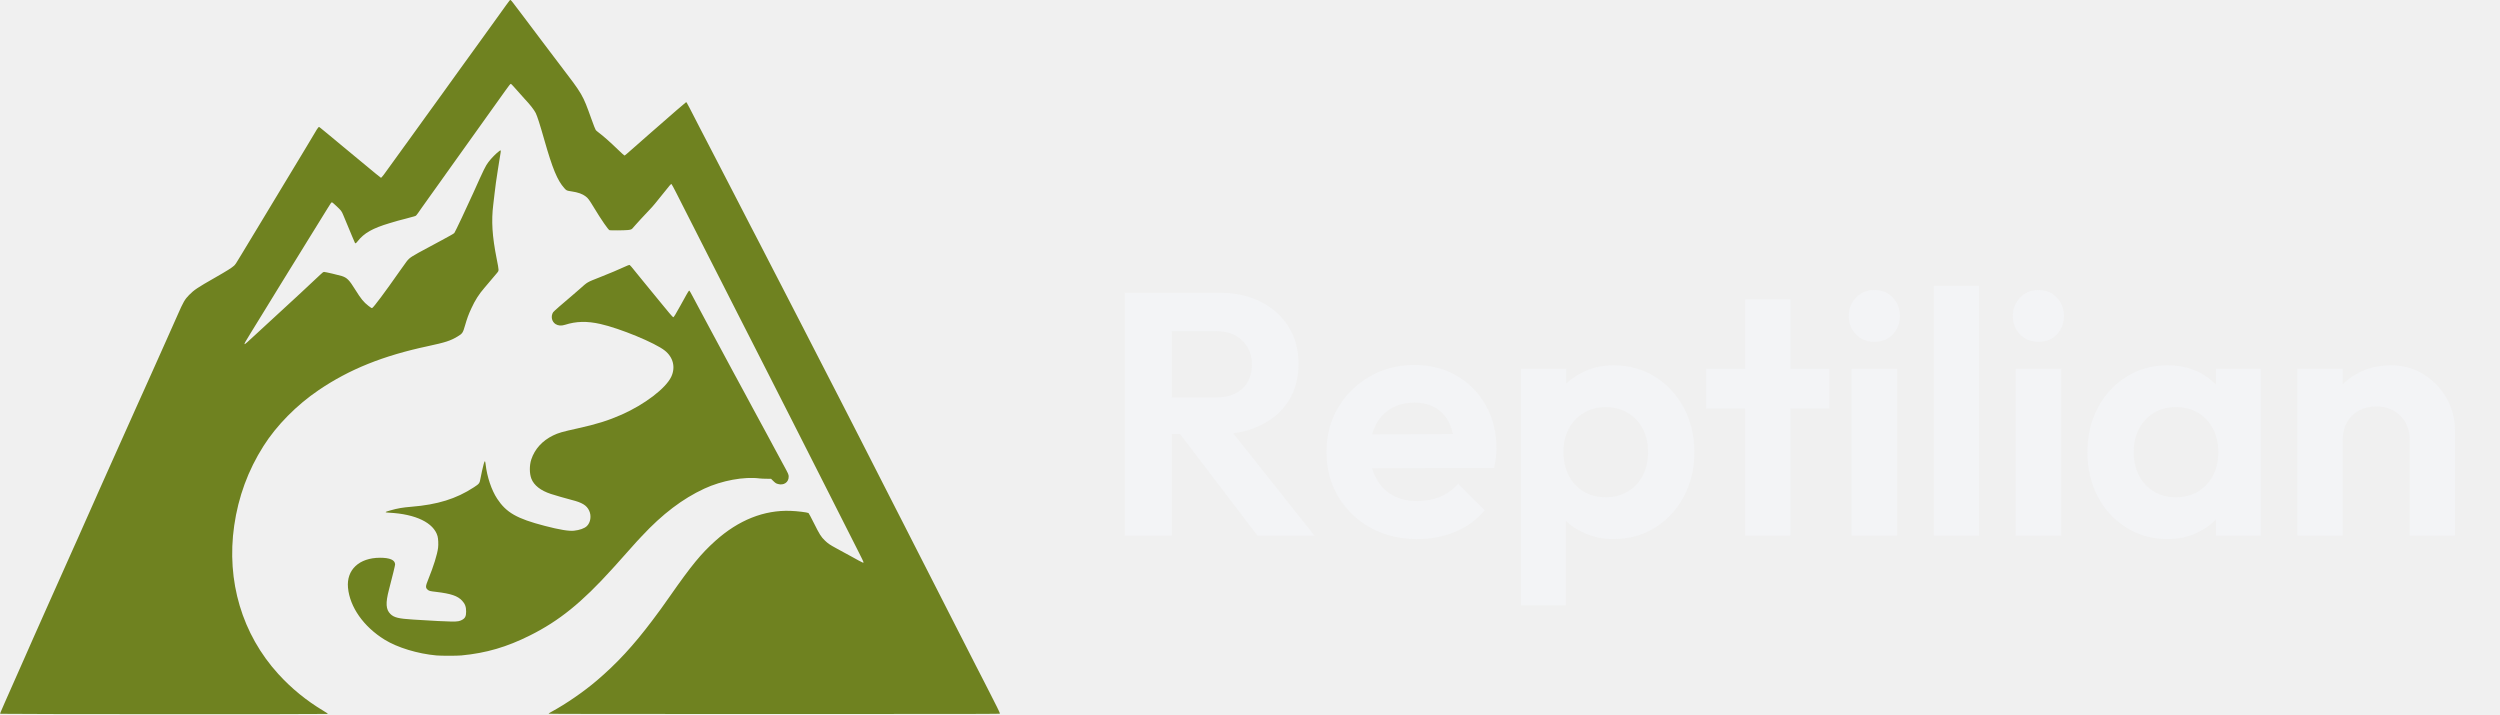
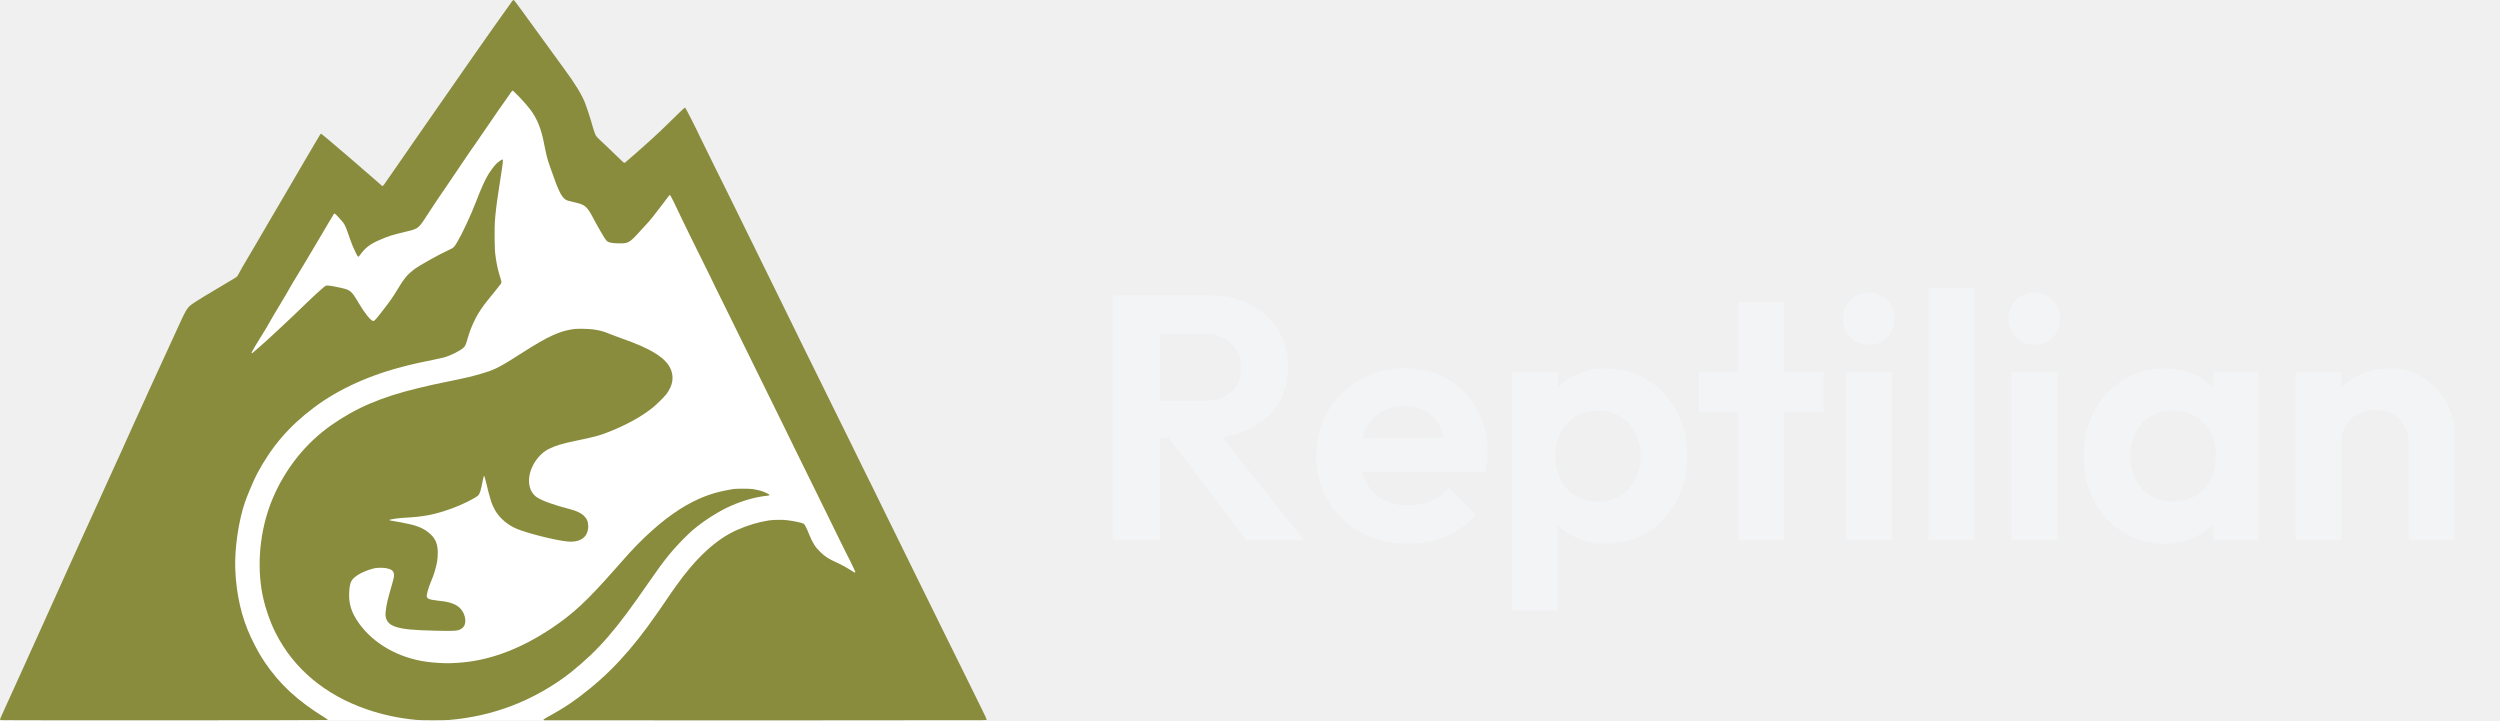
- <svg xmlns="http://www.w3.org/2000/svg" viewBox="115 669 9662 2760">
-   <path fill="#6f8220" transform="translate(0 4096) scale(.1 -.1)" d="M20838 34243 c-14 -16 -78 -102 -142 -193 -123 -175 -191 -269 -316 -440 -65 -88 -398 -551 -786 -1090 -105 -146 -573 -793 -694 -960 -93 -128 -490 -680 -640 -890 -125 -174 -332 -461 -448 -620 -50 -69 -144 -199 -210 -290 -65 -91 -179 -248 -252 -350 -142 -196 -362 -501 -440 -610 -25 -36 -97 -135 -160 -220 -62 -85 -179 -247 -260 -360 -565 -790 -594 -828 -623 -817 -15 6 -262 208 -797 653 -349 290 -451 374 -760 629 -53 44 -191 159 -306 255 -115 97 -256 213 -314 259 -58 47 -126 102 -151 123 -79 66 -63 82 -255 -242 -70 -118 -199 -334 -287 -480 -88 -146 -304 -503 -480 -795 -176 -291 -358 -593 -405 -670 -121 -200 -431 -713 -869 -1440 -209 -346 -431 -713 -493 -815 -62 -102 -187 -309 -278 -460 -189 -315 -227 -373 -273 -416 -90 -83 -279 -202 -731 -460 -700 -400 -809 -473 -1008 -673 -167 -169 -227 -273 -445 -771 -95 -216 -306 -691 -445 -1000 -90 -199 -383 -855 -420 -940 -21 -47 -79 -177 -130 -290 -51 -113 -129 -288 -175 -390 -45 -102 -115 -257 -155 -345 -40 -88 -111 -245 -158 -350 -46 -104 -116 -260 -155 -345 -38 -85 -86 -193 -107 -240 -41 -92 -241 -538 -390 -870 -84 -186 -250 -556 -536 -1197 -57 -128 -152 -340 -210 -470 -59 -131 -124 -277 -145 -325 -22 -49 -58 -130 -80 -180 -23 -51 -56 -127 -74 -168 -18 -41 -108 -244 -200 -450 -92 -206 -184 -413 -205 -460 -135 -306 -189 -428 -270 -610 -51 -113 -132 -293 -180 -400 -313 -697 -640 -1429 -1027 -2300 -140 -316 -292 -658 -338 -760 -46 -102 -120 -268 -165 -370 -255 -577 -303 -687 -355 -805 -73 -166 -293 -662 -425 -960 -171 -384 -213 -480 -324 -732 -191 -434 -196 -446 -184 -460 12 -15 12622 -19 12646 -5 18 12 0 26 -153 117 -664 397 -1238 866 -1748 1425 -1401 1538 -2013 3596 -1706 5734 160 1115 536 2139 1132 3077 509 803 1281 1584 2132 2161 1188 806 2485 1328 4215 1698 689 148 874 208 1154 375 188 112 207 140 290 430 79 273 130 413 244 660 143 312 292 546 508 795 182 212 434 508 491 580 70 86 70 74 -21 536 -175 882 -211 1463 -132 2099 14 110 37 306 51 435 29 263 67 533 126 905 22 138 49 309 60 380 11 72 29 181 40 244 23 133 18 148 -36 110 -125 -90 -315 -282 -429 -434 -113 -151 -163 -252 -586 -1195 -239 -533 -705 -1518 -732 -1547 -12 -13 -85 -58 -162 -100 -78 -42 -220 -120 -316 -173 -96 -53 -317 -172 -490 -264 -701 -374 -756 -409 -874 -560 -34 -45 -157 -216 -273 -381 -554 -793 -1006 -1399 -1059 -1419 -21 -8 -44 5 -144 83 -186 144 -288 270 -505 618 -241 388 -320 468 -530 537 -106 34 -630 156 -673 156 -39 0 -57 -13 -162 -113 -159 -151 -385 -363 -590 -552 -36 -33 -96 -90 -135 -126 -38 -36 -131 -122 -205 -190 -558 -516 -717 -662 -1030 -949 -195 -179 -422 -388 -505 -465 -335 -311 -429 -395 -446 -395 -31 0 11 79 221 415 178 287 387 626 629 1022 136 225 347 568 468 763 121 195 271 438 333 540 160 262 255 416 396 640 67 107 164 265 216 350 52 85 124 202 160 260 165 268 230 372 288 465 97 155 332 536 490 793 122 199 146 232 166 232 17 0 67 -40 173 -141 191 -180 202 -195 266 -347 110 -264 261 -625 351 -842 52 -124 98 -232 103 -240 16 -29 40 -14 102 64 252 321 577 504 1239 702 317 95 339 101 603 168 142 37 294 78 338 92 92 29 63 -4 291 324 66 96 207 294 313 440 105 146 270 375 365 510 95 135 236 333 313 440 119 165 1017 1422 1187 1662 30 42 242 338 470 658 228 319 496 694 595 833 128 179 186 253 202 255 17 2 50 -30 155 -149 222 -254 317 -361 387 -434 201 -211 360 -414 425 -543 60 -121 162 -437 331 -1032 319 -1119 505 -1570 774 -1871 87 -96 88 -97 275 -125 262 -39 424 -97 554 -197 93 -71 130 -122 324 -442 276 -456 547 -849 595 -862 43 -12 574 -7 703 6 107 11 144 23 175 55 6 6 66 74 134 151 68 77 154 172 190 210 493 521 451 474 713 800 470 586 456 569 481 559 9 -3 95 -164 193 -357 97 -194 200 -397 229 -452 29 -55 234 -458 455 -895 221 -437 448 -885 505 -995 56 -110 178 -348 270 -530 92 -181 203 -397 245 -480 96 -187 341 -668 625 -1230 120 -236 239 -470 265 -520 26 -49 206 -403 400 -785 194 -382 448 -882 565 -1110 117 -228 333 -653 480 -945 147 -291 345 -681 440 -865 175 -339 837 -1646 1280 -2525 233 -463 871 -1723 1279 -2528 109 -214 195 -394 193 -400 -8 -26 -41 -14 -193 71 -88 48 -217 120 -289 159 -71 39 -202 110 -290 158 -88 49 -212 116 -275 150 -260 141 -328 187 -451 306 -149 145 -202 229 -429 683 -109 219 -191 371 -203 378 -53 28 -436 75 -692 84 -1025 38 -2014 -356 -2910 -1161 -554 -498 -918 -942 -1756 -2140 -298 -426 -403 -571 -678 -935 -729 -968 -1362 -1653 -2136 -2314 -512 -438 -1207 -916 -1788 -1230 -48 -27 -86 -53 -84 -60 3 -8 2192 -11 8723 -11 8261 0 8719 1 8722 17 3 16 -195 419 -387 788 -45 85 -147 286 -227 445 -81 160 -150 295 -154 300 -4 6 -83 159 -175 340 -92 182 -218 429 -280 550 -62 121 -286 560 -498 975 -211 415 -488 958 -614 1205 -127 248 -360 704 -518 1015 -158 311 -391 768 -518 1015 -126 248 -290 569 -364 715 -75 146 -182 355 -238 465 -113 221 -285 558 -513 1005 -396 778 -693 1361 -882 1730 -114 223 -314 614 -445 870 -131 256 -313 611 -405 790 -92 179 -257 501 -368 715 -110 215 -353 687 -540 1050 -187 363 -423 822 -524 1020 -315 612 -693 1347 -843 1635 -78 151 -183 354 -233 450 -49 96 -154 299 -232 450 -78 151 -223 433 -322 625 -99 193 -197 382 -218 420 -20 39 -80 153 -133 255 -254 495 -424 825 -477 925 -76 146 -181 349 -395 765 -98 190 -226 437 -285 550 -59 113 -194 374 -300 580 -211 412 -435 843 -542 1045 -38 72 -119 229 -180 350 -120 238 -285 552 -301 573 -5 6 -15 12 -22 12 -10 0 -628 -535 -1155 -999 -36 -32 -135 -118 -220 -191 -182 -158 -239 -208 -585 -515 -350 -310 -403 -355 -421 -355 -9 0 -115 96 -236 213 -338 326 -568 529 -776 686 -45 34 -89 72 -97 85 -23 35 -77 174 -175 446 -333 928 -328 920 -1216 2082 -120 158 -274 360 -341 450 -67 90 -247 327 -399 528 -152 201 -462 613 -689 915 -425 565 -457 605 -479 605 -7 0 -24 -12 -38 -27z M25280 23954 c-277 -126 -494 -218 -913 -385 -552 -219 -493 -185 -803 -460 -83 -74 -204 -179 -270 -234 -411 -346 -748 -641 -767 -673 -97 -155 -54 -363 93 -457 103 -65 224 -74 370 -27 430 137 847 147 1363 31 761 -171 2118 -731 2490 -1028 327 -259 422 -649 248 -1015 -211 -445 -1026 -1067 -1916 -1461 -516 -228 -971 -370 -1700 -531 -599 -132 -744 -174 -950 -274 -416 -203 -707 -523 -841 -925 -76 -229 -75 -546 3 -746 100 -256 357 -458 750 -588 143 -48 625 -186 802 -231 410 -103 582 -208 680 -413 96 -201 56 -465 -91 -602 -92 -87 -275 -152 -495 -176 -198 -21 -558 38 -1133 188 -1072 278 -1481 511 -1834 1046 -220 333 -394 852 -447 1327 -17 155 -35 160 -74 19 -35 -123 -93 -384 -122 -544 -37 -208 -43 -217 -262 -360 -675 -442 -1402 -668 -2411 -750 -340 -28 -528 -60 -800 -137 -243 -68 -252 -83 -58 -93 1026 -52 1721 -389 1868 -905 28 -97 38 -321 21 -453 -36 -268 -170 -700 -379 -1217 -110 -271 -113 -325 -21 -403 53 -46 83 -54 324 -82 580 -69 829 -154 1004 -340 114 -122 156 -235 156 -420 0 -187 -40 -264 -173 -330 -160 -80 -252 -79 -1877 20 -562 35 -737 78 -876 215 -177 176 -192 419 -58 935 140 535 239 943 239 979 -1 173 -199 261 -585 260 -804 -2 -1299 -464 -1236 -1155 69 -751 606 -1513 1419 -2013 495 -305 1279 -543 2002 -608 186 -16 791 -16 965 1 956 91 1749 323 2650 774 1124 561 2004 1273 3170 2562 50 54 115 126 145 160 30 33 120 134 200 224 391 443 484 547 604 676 72 77 162 174 201 215 793 852 1575 1446 2415 1835 677 314 1536 472 2141 394 46 -6 164 -12 261 -12 l178 -2 77 -76 c92 -89 112 -102 188 -124 224 -66 418 65 416 283 0 82 -11 107 -209 469 -99 180 -250 461 -337 623 -87 162 -215 401 -285 530 -70 129 -214 395 -320 590 -106 195 -226 418 -268 495 -41 77 -103 192 -137 255 -34 63 -98 180 -140 260 -87 162 -245 453 -477 880 -163 299 -379 702 -581 1080 -65 124 -174 326 -242 450 -170 313 -317 587 -490 915 -81 154 -171 323 -200 375 -28 52 -73 135 -99 183 -34 63 -52 87 -64 85 -10 -2 -53 -70 -102 -158 -48 -85 -151 -272 -230 -415 -202 -366 -257 -455 -281 -455 -18 0 -209 222 -526 615 -197 244 -219 271 -389 475 -88 107 -213 259 -275 336 -476 591 -479 594 -511 594 -13 0 -97 -34 -188 -76z" />
-   <g fill="#f3f4f6" transform="translate(4366 2739) scale(1.3349 -1.3349)">
+ <svg xmlns="http://www.w3.org/2000/svg" viewBox="263 234 10116 2915">
+   <g transform="translate(0 3776) scale(.1 -.1)">
+     <path fill="#fff" d="M23389 35337 c-159 -221 -542 -758 -696 -977 -110 -157 -267 -379 -348 -495 -82 -115 -207 -294 -279 -397 -72 -103 -209 -299 -305 -435 -312 -444 -930 -1331 -1564 -2248 -350 -505 -557 -804 -796 -1145 -63 -91 -228 -329 -366 -530 -139 -201 -292 -421 -340 -490 -49 -69 -141 -201 -205 -295 -277 -407 -345 -495 -384 -495 -9 0 -56 37 -104 83 -48 46 -166 151 -262 232 -96 82 -283 244 -415 360 -132 116 -280 244 -330 285 -49 42 -153 129 -230 195 -78 66 -244 208 -370 315 -126 107 -277 237 -335 289 -58 51 -150 130 -205 175 -55 44 -128 104 -163 134 l-64 53 -157 -268 c-87 -147 -265 -450 -396 -673 -131 -223 -269 -457 -305 -520 -238 -410 -436 -747 -520 -890 -259 -439 -383 -649 -695 -1185 -186 -319 -394 -677 -463 -795 -68 -118 -177 -303 -242 -410 -228 -379 -458 -778 -530 -919 -49 -96 -100 -134 -495 -366 -789 -465 -1314 -787 -1434 -879 -114 -88 -174 -173 -276 -391 -29 -60 -74 -155 -100 -210 -26 -55 -113 -246 -195 -425 -81 -179 -191 -419 -245 -535 -53 -115 -230 -500 -393 -855 -298 -652 -385 -842 -462 -1005 -23 -49 -106 -234 -185 -410 -162 -361 -208 -462 -395 -865 -118 -255 -239 -522 -575 -1275 -56 -126 -184 -405 -283 -620 -99 -214 -225 -491 -280 -615 -55 -124 -196 -434 -312 -690 -117 -256 -257 -564 -312 -685 -236 -518 -465 -1021 -533 -1170 -111 -242 -267 -587 -365 -805 -91 -203 -123 -274 -388 -860 -147 -327 -307 -682 -737 -1635 -211 -468 -393 -869 -440 -970 -20 -44 -92 -204 -160 -355 -68 -151 -142 -315 -165 -365 -43 -93 -159 -348 -320 -705 -86 -192 -143 -316 -325 -715 -41 -88 -114 -249 -163 -357 l-90 -198 119 0 119 0 0 -30 0 -30 19660 0 19660 0 0 30 0 30 123 0 124 0 -319 641 c-175 353 -318 644 -318 646 0 5 -659 1340 -1096 2220 -156 314 -284 573 -284 576 0 2 -173 353 -384 778 -211 426 -395 799 -409 829 -26 57 -270 552 -639 1300 -119 240 -226 458 -238 485 -13 28 -164 336 -338 685 -333 673 -556 1127 -637 1300 -28 58 -108 219 -179 358 -70 140 -190 383 -266 540 -75 158 -274 564 -442 902 -168 338 -433 874 -588 1190 -155 316 -452 919 -660 1340 -207 421 -526 1067 -709 1436 -182 370 -331 675 -331 678 0 3 -98 203 -218 443 -120 241 -276 560 -347 708 -71 149 -239 491 -374 760 -136 270 -282 567 -325 660 -43 94 -190 393 -326 665 -136 272 -271 547 -301 610 -29 63 -159 327 -287 585 -129 259 -282 569 -339 690 -57 121 -193 396 -302 610 -109 215 -244 487 -301 605 -56 118 -211 433 -344 700 -133 267 -264 532 -290 590 -27 58 -165 340 -308 628 l-260 523 -136 -130 c-76 -71 -300 -289 -500 -484 -440 -432 -1066 -1005 -1587 -1452 -198 -170 -204 -175 -227 -175 -14 0 -110 88 -282 258 -144 141 -356 345 -471 452 -116 107 -264 249 -331 315 l-121 120 -41 105 c-40 106 -89 264 -157 510 -39 140 -180 566 -235 707 -134 348 -398 782 -848 1393 -238 324 -430 588 -949 1305 -468 648 -593 820 -748 1029 -66 90 -158 215 -205 279 -47 64 -87 116 -90 116 -3 0 -12 -10 -21 -22z" />
+     <path fill="#888c3c" d="M23337 35348 c-99 -135 -502 -701 -704 -988 -110 -157 -267 -379 -348 -495 -82 -115 -207 -294 -279 -397 -72 -103 -209 -299 -305 -435 -312 -444 -930 -1331 -1564 -2248 -350 -505 -557 -804 -796 -1145 -63 -91 -228 -329 -366 -530 -139 -201 -292 -421 -340 -490 -49 -69 -141 -201 -205 -295 -257 -378 -300 -435 -324 -435 -7 0 -51 35 -97 79 -46 43 -183 163 -304 266 -121 103 -256 220 -300 259 -200 178 -313 276 -410 357 -168 139 -870 740 -939 802 -31 29 -151 129 -329 276 -54 45 -102 81 -107 81 -16 0 -53 -59 -235 -370 -98 -168 -275 -469 -394 -670 -118 -201 -245 -417 -281 -480 -216 -372 -435 -746 -520 -890 -259 -439 -383 -649 -695 -1185 -186 -319 -394 -677 -463 -795 -68 -118 -177 -303 -242 -410 -230 -383 -461 -784 -530 -919 -37 -74 -15 -59 -435 -306 -796 -469 -1314 -787 -1434 -879 -201 -155 -228 -202 -631 -1086 -81 -179 -191 -419 -245 -535 -53 -115 -230 -500 -393 -855 -298 -652 -385 -842 -462 -1005 -23 -49 -106 -234 -185 -410 -162 -361 -208 -462 -395 -865 -118 -255 -239 -522 -575 -1275 -56 -126 -184 -405 -283 -620 -99 -214 -225 -491 -280 -615 -55 -124 -196 -434 -312 -690 -117 -256 -257 -564 -312 -685 -236 -518 -465 -1021 -533 -1170 -111 -242 -267 -587 -365 -805 -91 -203 -123 -274 -388 -860 -147 -327 -307 -682 -737 -1635 -211 -468 -393 -869 -440 -970 -20 -44 -92 -204 -160 -355 -68 -151 -142 -315 -165 -365 -43 -93 -159 -348 -320 -705 -86 -192 -136 -301 -330 -725 -212 -465 -252 -555 -248 -572 3 -17 20 -18 213 -23 441 -12 13024 -5 13035 6 16 16 -1 30 -117 102 -1086 667 -1822 1347 -2421 2238 -205 304 -341 550 -560 1009 -374 787 -592 1732 -632 2739 -33 838 129 1958 394 2732 93 271 375 933 488 1144 592 1106 1293 1922 2303 2680 1010 758 2288 1333 3775 1700 342 84 525 124 1100 241 162 32 336 71 385 85 266 75 652 267 785 391 78 72 97 114 174 383 84 294 170 510 332 832 97 194 302 496 488 721 180 216 503 621 525 657 29 49 27 83 -18 223 -92 285 -146 519 -190 822 -34 232 -41 342 -47 750 -12 715 22 1085 211 2295 135 864 142 924 109 937 -22 8 -175 -98 -254 -177 -72 -71 -204 -243 -295 -385 -140 -216 -315 -603 -540 -1190 -195 -508 -550 -1268 -744 -1591 -128 -213 -142 -228 -297 -298 -442 -202 -1224 -639 -1457 -814 -248 -187 -394 -359 -612 -722 -238 -397 -347 -554 -714 -1022 -206 -264 -275 -338 -314 -338 -94 0 -338 299 -582 710 -306 517 -339 545 -735 633 -390 88 -556 110 -610 82 -95 -49 -479 -403 -1290 -1190 -139 -135 -291 -278 -580 -545 -74 -69 -137 -127 -140 -130 -12 -12 -274 -253 -375 -345 -161 -147 -506 -451 -559 -492 -122 -95 -66 17 332 657 191 307 259 421 367 615 93 166 180 315 377 640 181 301 328 549 403 685 84 151 172 299 301 507 63 100 153 248 200 330 150 256 271 460 429 718 84 138 200 333 258 435 58 102 216 370 351 595 135 226 250 418 256 428 22 37 48 17 190 -136 261 -286 254 -272 445 -827 87 -251 152 -408 245 -595 102 -203 105 -206 171 -113 201 287 409 450 780 610 426 183 465 195 1244 383 294 71 383 141 595 469 280 432 566 864 614 930 29 39 160 231 291 426 131 195 311 461 400 590 89 129 227 334 306 455 80 121 183 272 229 335 47 63 146 205 220 315 150 221 284 416 645 940 133 193 270 393 305 445 35 52 107 153 159 224 53 71 157 220 231 330 74 110 143 205 152 210 33 20 527 -502 729 -770 266 -353 434 -763 545 -1329 106 -541 132 -645 258 -1005 367 -1058 477 -1266 711 -1348 33 -12 144 -40 247 -62 450 -98 528 -163 785 -650 186 -354 462 -827 519 -890 83 -92 184 -118 484 -126 415 -12 455 11 885 486 76 85 182 200 235 255 172 181 342 393 733 913 81 108 165 221 188 250 25 34 46 52 57 50 24 -5 177 -312 509 -1018 63 -135 226 -470 363 -745 136 -275 359 -725 495 -1000 239 -481 360 -728 476 -975 29 -63 141 -288 248 -500 107 -212 256 -513 331 -670 76 -157 245 -503 378 -770 404 -815 942 -1908 942 -1914 0 -3 85 -176 188 -383 103 -208 247 -499 319 -648 73 -148 255 -520 406 -825 150 -305 309 -629 352 -720 44 -91 161 -330 261 -531 100 -201 192 -388 204 -415 12 -27 161 -328 330 -669 169 -341 356 -721 415 -845 59 -124 216 -443 349 -710 133 -267 284 -575 335 -685 52 -110 146 -299 209 -420 63 -121 143 -278 177 -350 34 -71 97 -201 139 -288 116 -241 115 -242 -126 -89 -167 106 -330 196 -475 263 -416 190 -527 259 -735 458 -204 195 -316 370 -449 699 -111 276 -184 420 -227 449 -58 38 -394 110 -682 145 -178 22 -548 16 -725 -10 -431 -66 -877 -200 -1323 -401 -829 -372 -1653 -1139 -2468 -2296 -39 -55 -102 -145 -141 -200 -38 -55 -133 -192 -210 -305 -76 -113 -159 -234 -184 -270 -25 -36 -108 -155 -184 -265 -1049 -1514 -1958 -2494 -3145 -3389 -385 -290 -702 -495 -1155 -746 -325 -181 -350 -199 -292 -214 32 -8 17297 -5 17647 3 236 5 265 8 268 23 2 9 -108 241 -244 515 -135 274 -344 698 -464 943 -229 469 -605 1230 -1046 2116 -145 293 -264 534 -264 537 0 2 -173 353 -384 778 -211 426 -395 799 -409 829 -26 57 -270 552 -639 1300 -119 240 -226 458 -238 485 -13 28 -164 336 -338 685 -333 673 -556 1127 -637 1300 -28 58 -108 219 -179 358 -70 140 -190 383 -266 540 -75 158 -274 564 -442 902 -168 338 -433 874 -588 1190 -155 316 -452 919 -660 1340 -207 421 -526 1067 -709 1436 -182 370 -331 675 -331 678 0 3 -98 203 -218 443 -120 241 -276 560 -347 708 -71 149 -239 491 -374 760 -136 270 -282 567 -325 660 -43 94 -190 393 -326 665 -136 272 -271 547 -301 610 -29 63 -159 327 -287 585 -129 259 -282 569 -339 690 -57 121 -193 396 -302 610 -109 215 -244 487 -301 605 -56 118 -211 433 -344 700 -133 267 -264 532 -290 590 -162 351 -599 1210 -615 1210 -17 0 -223 -194 -681 -645 -311 -305 -377 -368 -610 -579 -96 -88 -195 -178 -220 -200 -171 -158 -778 -690 -898 -789 -19 -15 -43 -27 -54 -27 -14 0 -110 88 -282 258 -144 141 -356 345 -471 452 -384 357 -386 359 -432 480 -41 106 -90 263 -158 510 -39 140 -180 566 -235 707 -134 348 -398 782 -848 1393 -238 324 -430 588 -949 1305 -463 640 -596 823 -733 1009 -58 78 -160 217 -228 309 -84 114 -129 167 -142 167 -12 0 -39 -27 -73 -72z M25890 22109 c-575 -63 -1074 -288 -2115 -956 -882 -565 -1083 -672 -1516 -807 -494 -153 -709 -204 -1734 -412 -310 -63 -485 -102 -970 -219 -1490 -358 -2517 -796 -3525 -1503 -1013 -711 -1833 -1729 -2342 -2907 -492 -1137 -666 -2491 -478 -3717 90 -580 310 -1261 580 -1793 731 -1438 1998 -2497 3678 -3076 650 -224 1305 -363 2032 -431 183 -17 1113 -17 1310 0 877 76 1678 255 2490 557 846 315 1756 829 2440 1379 1116 897 1809 1696 3100 3571 703 1021 1031 1422 1658 2027 428 413 1183 908 1753 1150 511 217 963 339 1451 393 101 11 85 39 -62 108 -166 78 -324 122 -570 159 -118 18 -646 18 -760 0 -652 -104 -1105 -245 -1640 -513 -709 -355 -1464 -937 -2245 -1730 -233 -237 -374 -392 -900 -989 -1139 -1294 -1702 -1818 -2585 -2407 -1209 -807 -2410 -1268 -3585 -1377 -152 -14 -225 -19 -495 -31 -228 -11 -711 19 -1000 61 -1117 163 -2100 723 -2691 1534 -327 449 -445 833 -406 1330 28 367 83 468 349 647 146 98 452 221 668 269 119 27 399 25 510 -3 194 -49 253 -96 279 -224 17 -79 4 -145 -89 -469 -180 -630 -204 -732 -246 -1069 -39 -315 107 -519 440 -615 314 -91 680 -125 1581 -147 541 -13 814 -8 900 16 196 55 295 172 303 361 12 266 -151 545 -388 664 -197 98 -335 133 -675 170 -414 46 -502 82 -498 208 2 72 79 340 140 487 111 270 137 340 183 490 91 303 123 499 124 760 1 337 -84 552 -296 750 -225 209 -488 332 -889 414 -107 22 -234 49 -284 60 -49 11 -169 32 -265 47 -180 27 -220 37 -220 53 0 25 354 78 605 91 805 42 1215 123 1930 380 396 143 942 414 1052 522 71 70 106 184 192 627 17 85 35 159 40 164 15 15 36 -41 77 -210 183 -763 239 -936 376 -1178 181 -319 510 -600 881 -754 434 -179 1470 -442 1997 -507 560 -68 891 161 892 616 0 342 -226 554 -733 685 -662 172 -1123 337 -1340 481 -363 240 -428 786 -156 1307 147 282 378 521 621 644 282 142 542 221 1156 348 731 152 918 202 1300 355 712 283 1316 618 1760 974 152 122 476 442 554 547 254 343 313 666 183 995 -183 462 -805 853 -2022 1271 -104 36 -293 107 -420 158 -317 128 -431 159 -735 200 -137 19 -586 28 -710 14z" />
+   </g>
+   <g fill="#f3f4f6" transform="translate(4664 2420) scale(1.4098 -1.4098)">
    <path transform="translate(0 0)" d="M72 0V703H347Q415 703 466.5 676.5Q518 650 546.5 604.0Q575 558 575 498Q575 436 546.5 390.5Q518 345 466 320Q430 302 386 296L621 0H456L232 294H208V0ZM208 592V400H335Q385 400 412.5 425.5Q440 451 440 496Q440 537 412.5 564.5Q385 592 335 592Z" />
    <path transform="translate(630 0)" d="M289 -10Q213 -10 154.0 22.5Q95 55 60.5 112.0Q26 169 26 242Q26 314 59.5 370.5Q93 427 151.0 460.5Q209 494 280 494Q350 494 403.5 462.5Q457 431 487.5 376.5Q518 322 518 253Q518 240 516.5 226.5Q515 213 511 196L158 195Q162 180 169 168Q185 135 216.0 117.5Q247 100 288 100Q325 100 355.0 112.5Q385 125 407 150L484 73Q449 32 398.5 11.0Q348 -10 289 -10ZM158 293 392 294Q388 311 382 325Q368 354 342.5 369.5Q317 385 280 385Q241 385 212.0 367.5Q183 350 168 319Q162 307 158 293Z" />
    <path transform="translate(1161 0)" d="M326 -10Q274 -10 232 12Q207 24 188 43V-202H58V483H189V440Q208 458 233 471Q274 493 326 493Q393 493 446.0 460.0Q499 427 529.5 370.0Q560 313 560 241Q560 170 529.5 113.0Q499 56 446.0 23.0Q393 -10 326 -10ZM303 111Q339 111 367.0 127.5Q395 144 410.5 173.5Q426 203 426 242Q426 280 410.5 309.5Q395 339 367.0 355.5Q339 372 303 372Q268 372 240.0 355.5Q212 339 196.5 309.5Q181 280 181 242Q181 203 196.5 173.5Q212 144 239.5 127.5Q267 111 303 111Z" />
    <path transform="translate(1739 0)" d="M129 0V368H16V483H129V684H260V483H373V368H260V0Z" />
    <path transform="translate(2118 0)" d="M58 0V483H190V0ZM124 561Q92 561 71.0 582.5Q50 604 50 636Q50 667 71.0 689.0Q92 711 124 711Q157 711 177.5 689.0Q198 667 198 636Q198 604 177.5 582.5Q157 561 124 561Z" />
    <path transform="translate(2356 0)" d="M58 0V723H189V0Z" />
    <path transform="translate(2593 0)" d="M58 0V483H190V0ZM124 561Q92 561 71.0 582.5Q50 604 50 636Q50 667 71.0 689.0Q92 711 124 711Q157 711 177.5 689.0Q198 667 198 636Q198 604 177.5 582.5Q157 561 124 561Z" />
    <path transform="translate(2831 0)" d="M260 -10Q194 -10 141.0 23.0Q88 56 58.0 113.0Q28 170 28 241Q28 313 58.0 370.0Q88 427 141.0 460.0Q194 493 260 493Q312 493 353 472Q380 458 400 437V483H530V0H400V47Q380 26 353 12Q312 -10 260 -10ZM284 111Q339 111 373.0 147.5Q407 184 407 242Q407 280 391.5 309.5Q376 339 348.5 355.5Q321 372 284 372Q248 372 220.5 355.5Q193 339 177.5 309.5Q162 280 162 242Q162 203 177.5 173.5Q193 144 220.5 127.5Q248 111 284 111Z" />
    <path transform="translate(3409 0)" d="M383 0V277Q383 320 356.0 347.0Q329 374 286 374Q258 374 236.0 362.0Q214 350 201.5 328.0Q189 306 189 277V0H58V483H189V438Q207 456 231 469Q274 493 329 493Q382 493 424.0 466.5Q466 440 490.0 397.5Q514 355 514 306V0Z" />
  </g>
</svg>
